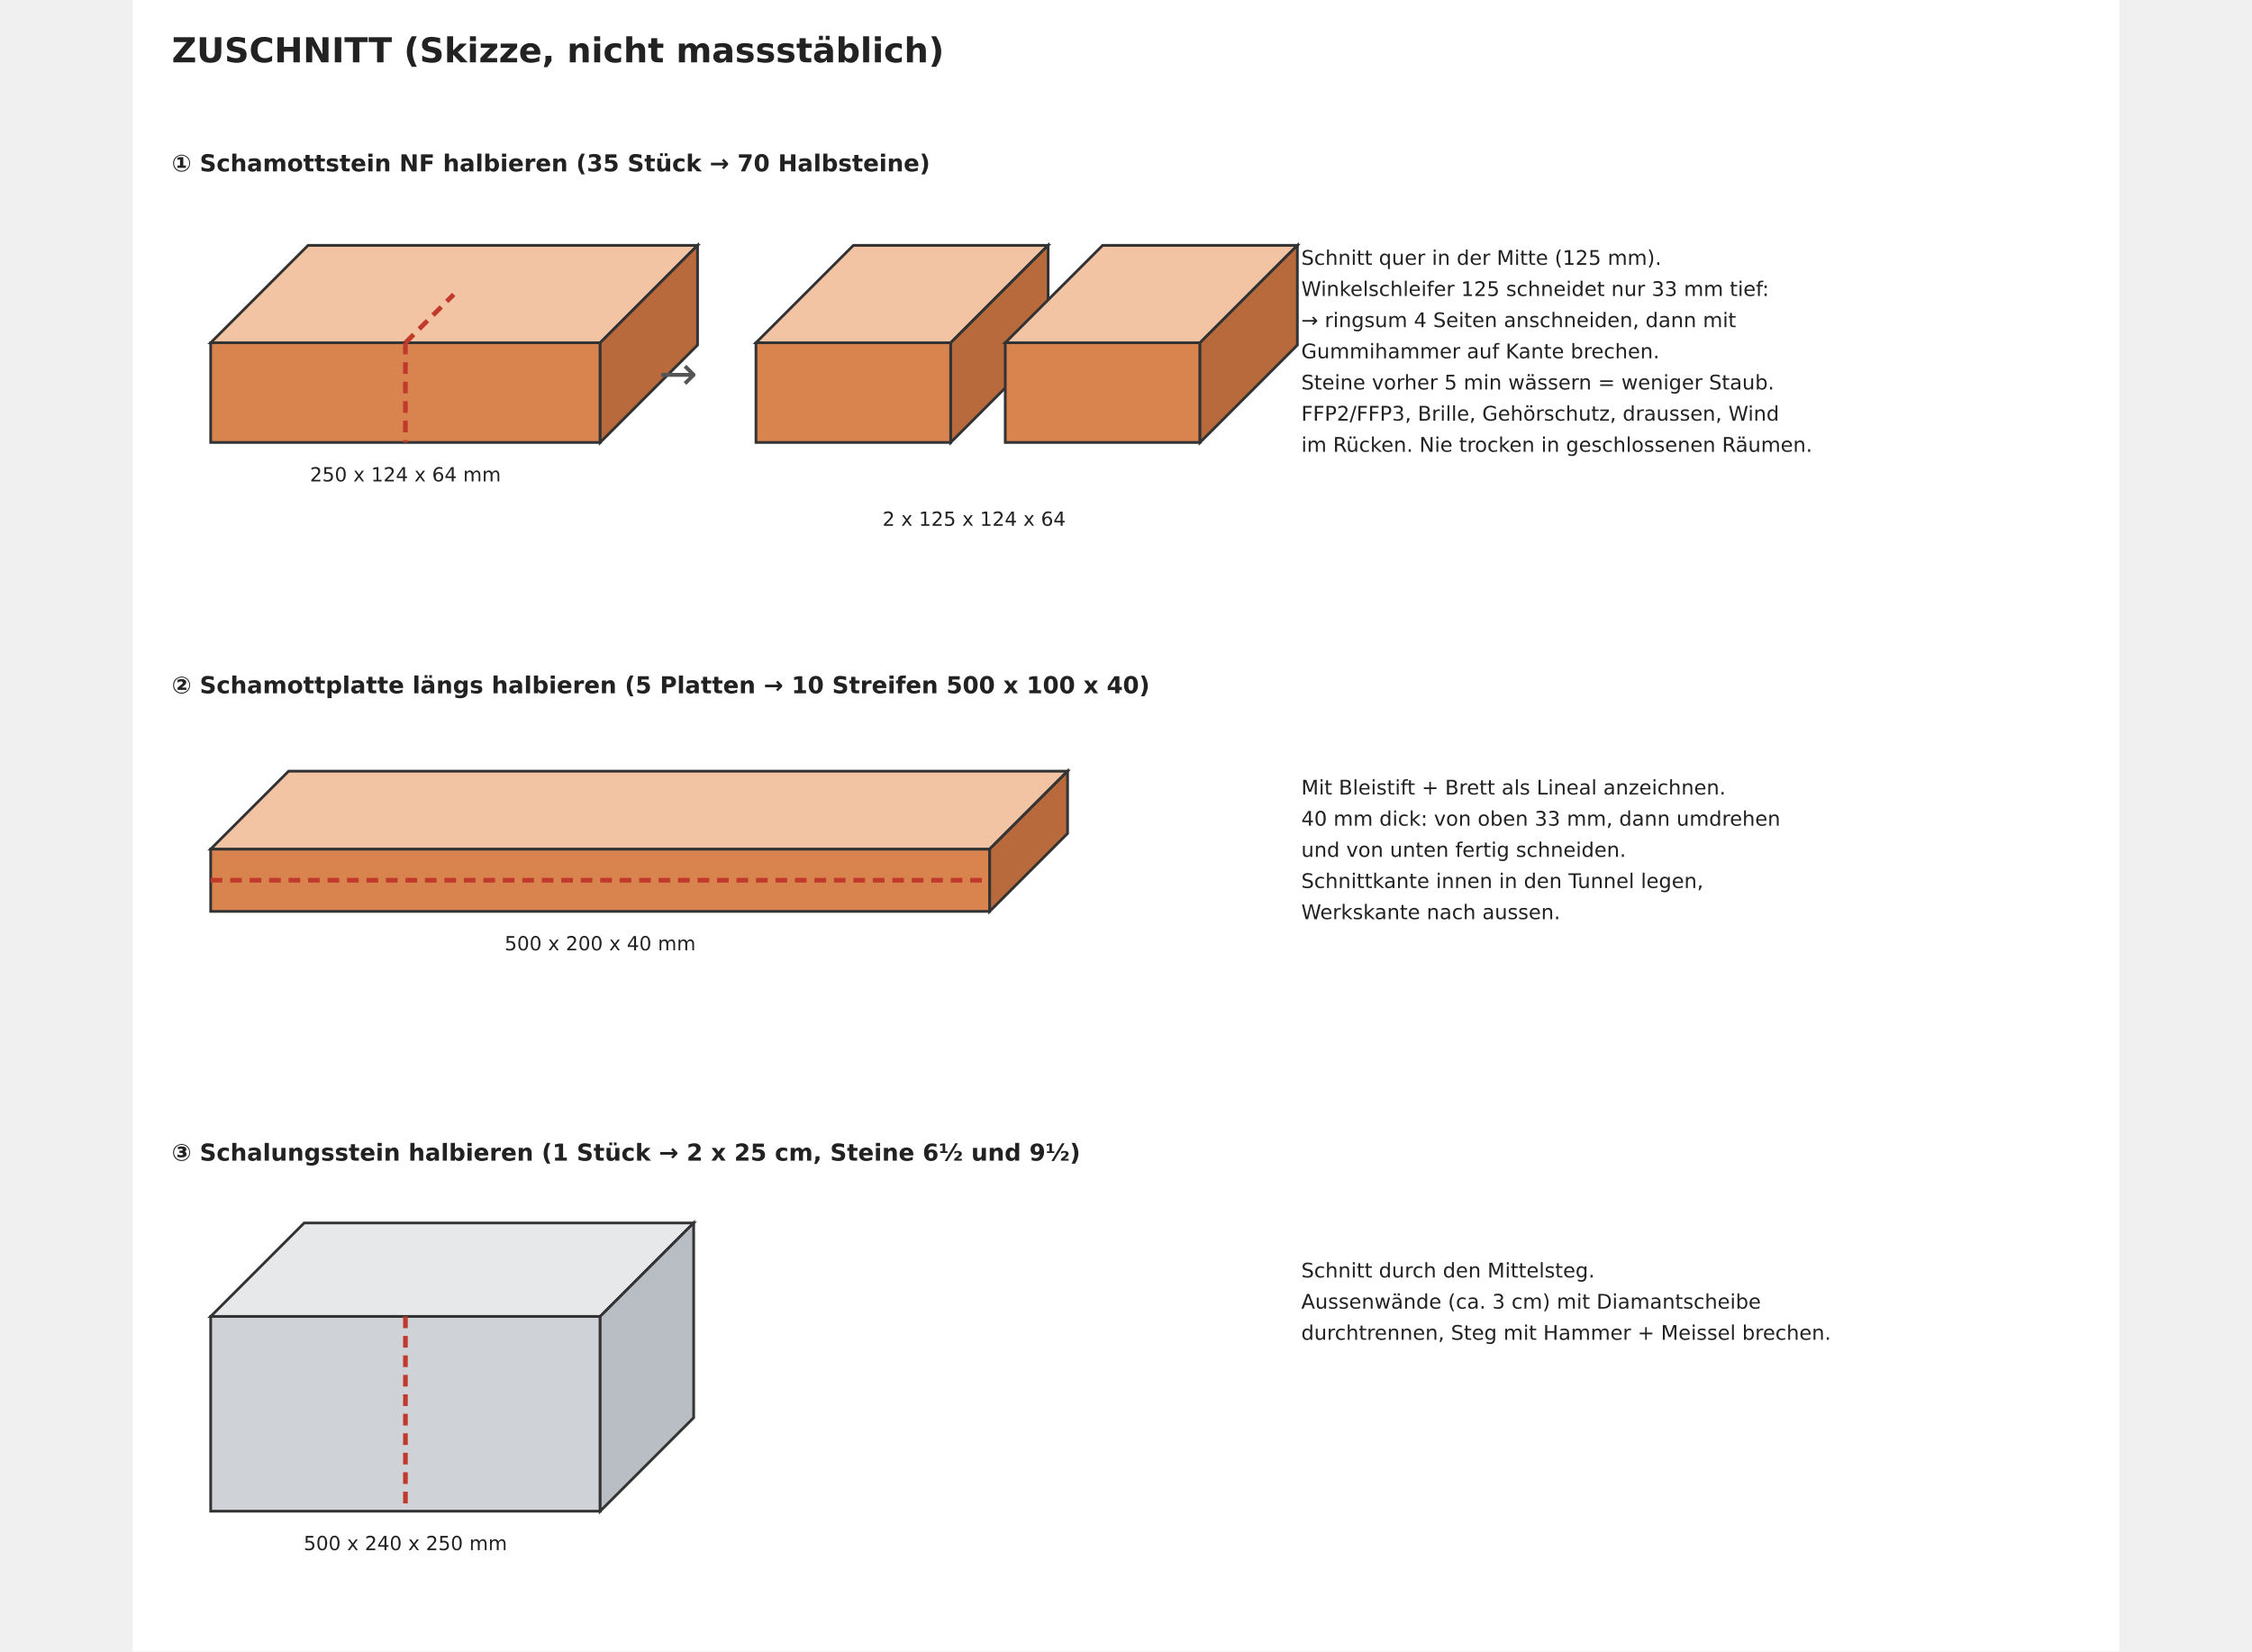
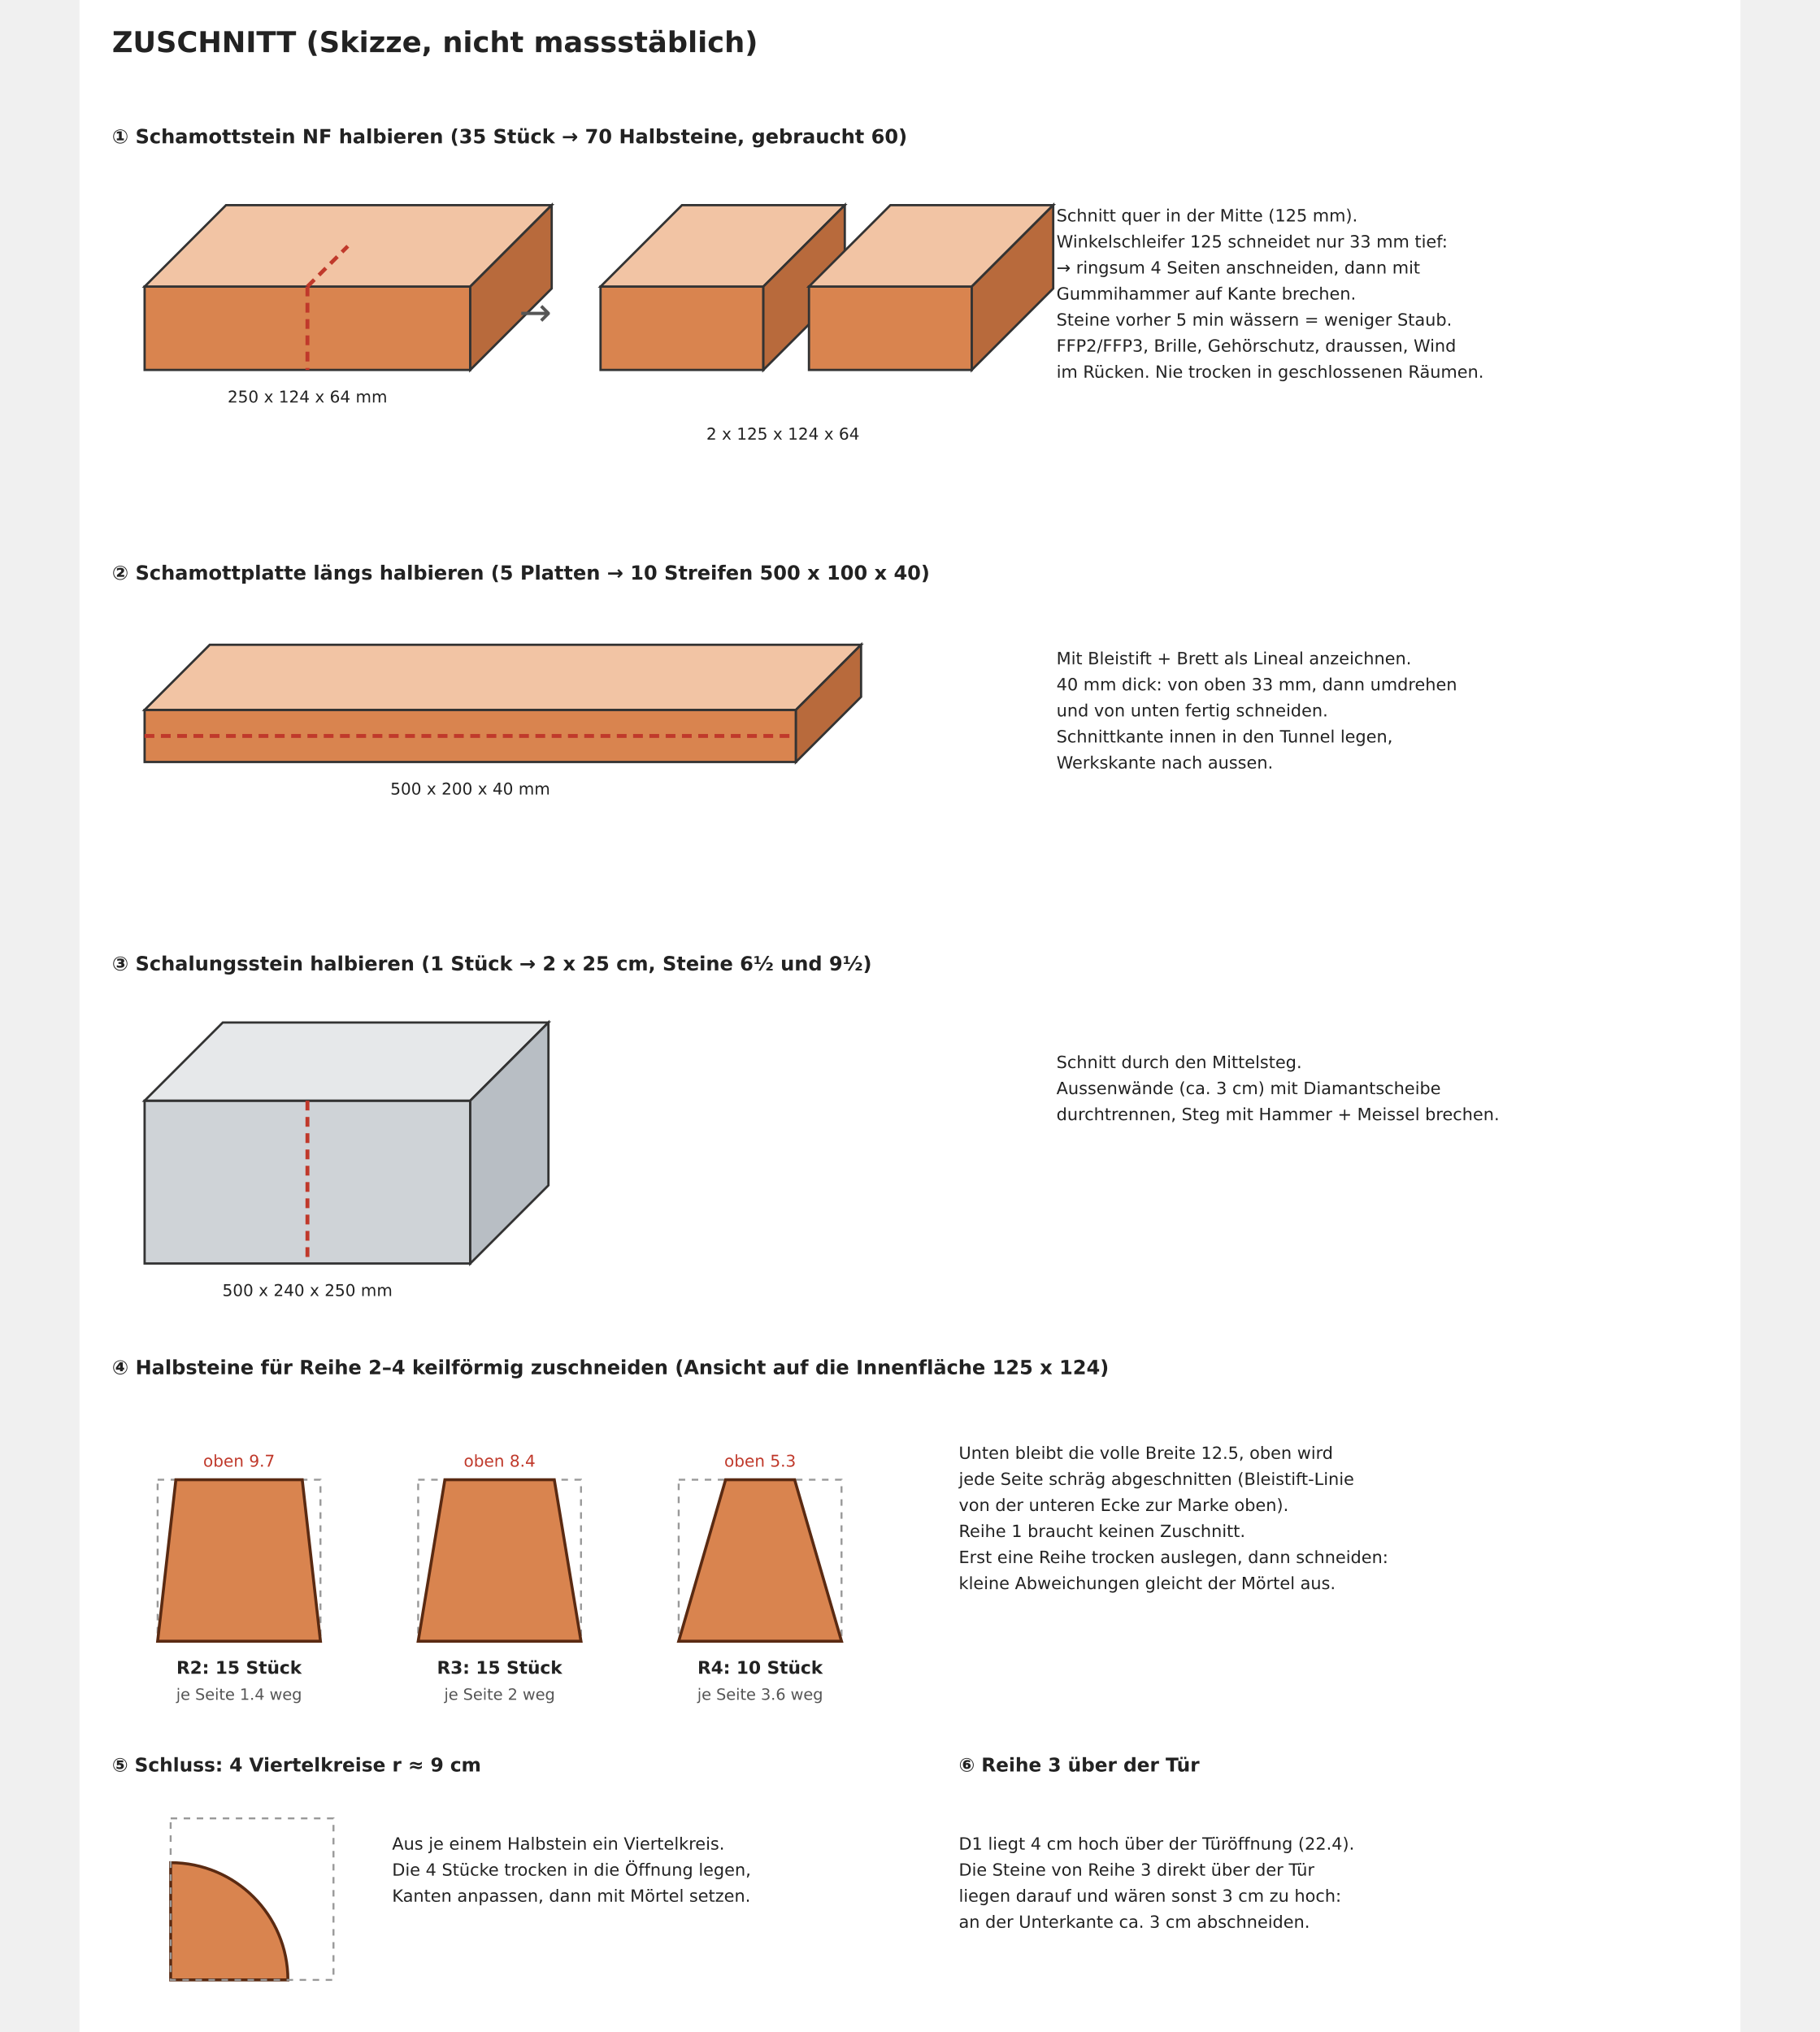
- <svg xmlns="http://www.w3.org/2000/svg" width="1200" height="880" viewBox="0 -4 255 212" font-family="DejaVu Sans, Arial, sans-serif">
+ <svg xmlns="http://www.w3.org/2000/svg" width="1200" height="1340" viewBox="0 -4 255 312" font-family="DejaVu Sans, Arial, sans-serif">
  <defs>
    <pattern id="pKies" width="4" height="4" patternUnits="userSpaceOnUse">
      <rect width="4" height="4" fill="#d8cfb8" />
      <circle cx="1" cy="1" r="0.55" fill="#8f8060" />
      <circle cx="3" cy="2.8" r="0.7" fill="#a8977a" />
    </pattern>
    <pattern id="pBeton" width="6" height="6" patternUnits="userSpaceOnUse">
      <rect width="6" height="6" fill="#c9cdd2" />
      <circle cx="1.5" cy="2" r="0.35" fill="#7d838b" />
      <circle cx="4.3" cy="4.5" r="0.5" fill="#8c929a" />
      <path d="M3.5 1 l0.7 0.6 l-0.9 0.2z" fill="#7d838b" />
    </pattern>
    <pattern id="pSchal" width="5" height="5" patternUnits="userSpaceOnUse" patternTransform="rotate(45)">
      <rect width="5" height="5" fill="#b9bfc6" />
      <line x1="0" y1="0" x2="0" y2="5" stroke="#6d747c" stroke-width="0.5" />
    </pattern>
    <pattern id="pPerlit" width="4" height="4" patternUnits="userSpaceOnUse">
      <rect width="4" height="4" fill="#f3e7b3" />
      <circle cx="2" cy="2" r="0.45" fill="#fffaf0" stroke="#c8b46a" stroke-width="0.15" />
    </pattern>
    <pattern id="pIso" width="4" height="4" patternUnits="userSpaceOnUse">
      <rect width="4" height="4" fill="#f6edc9" />
      <circle cx="1" cy="3" r="0.4" fill="#fffaf0" stroke="#c8b46a" stroke-width="0.12" />
      <circle cx="3" cy="1" r="0.4" fill="#fffaf0" stroke="#c8b46a" stroke-width="0.12" />
    </pattern>
    <pattern id="pErde" width="6" height="6" patternUnits="userSpaceOnUse">
      <rect width="6" height="6" fill="#cdb48f" />
      <path d="M0 6 L6 0" stroke="#a0855f" stroke-width="0.4" />
    </pattern>
    <marker id="arr" viewBox="0 0 10 10" refX="10" refY="5" markerWidth="5" markerHeight="5" orient="auto-start-reverse">
      <path d="M0 0 L10 5 L0 10 z" fill="#1c4f8a" />
    </marker>
  </defs>
-   <rect x="0" y="-4" width="255" height="212" fill="#ffffff" />
-   <text x="5.00" y="18.00" font-size="3.0" text-anchor="start" fill="#222" font-weight="bold">① Schamottstein NF halbieren (35 Stück → 70 Halbsteine)</text>
+   <rect x="0" y="-4" width="255" height="312" fill="#ffffff" />
+   <text x="5.00" y="18.00" font-size="3.0" text-anchor="start" fill="#222" font-weight="bold">① Schamottstein NF halbieren (35 Stück → 70 Halbsteine, gebraucht 60)</text>
  <polygon points="10.00,40.00 60.00,40.00 60.00,52.80 10.00,52.80" fill="#d9844f" stroke="#333" stroke-width="0.35" />
  <polygon points="10.00,40.00 60.00,40.00 72.50,27.50 22.50,27.50" fill="#f2c4a4" stroke="#333" stroke-width="0.35" />
  <polygon points="60.00,40.00 72.50,27.50 72.50,40.30 60.00,52.80" fill="#b86a3c" stroke="#333" stroke-width="0.35" />
  <text x="35.00" y="57.80" font-size="2.5" text-anchor="middle" fill="#222" font-weight="normal">250 x 124 x 64 mm</text>
  <line x1="35.00" y1="40.00" x2="35.00" y2="52.80" stroke="#c0392b" stroke-width="0.6" stroke-dasharray="1.5 1" />
  <line x1="35.00" y1="40.00" x2="41.20" y2="33.80" stroke="#c0392b" stroke-width="0.6" stroke-dasharray="1.5 1" />
  <text x="70.00" y="46.00" font-size="6" text-anchor="middle" fill="#555" font-weight="normal">→</text>
  <polygon points="80.00,40.00 105.00,40.00 105.00,52.80 80.00,52.80" fill="#d9844f" stroke="#333" stroke-width="0.35" />
  <polygon points="80.00,40.00 105.00,40.00 117.50,27.50 92.50,27.50" fill="#f2c4a4" stroke="#333" stroke-width="0.35" />
  <polygon points="105.00,40.00 117.50,27.50 117.50,40.30 105.00,52.80" fill="#b86a3c" stroke="#333" stroke-width="0.35" />
  <polygon points="112.00,40.00 137.00,40.00 137.00,52.80 112.00,52.80" fill="#d9844f" stroke="#333" stroke-width="0.35" />
  <polygon points="112.00,40.00 137.00,40.00 149.50,27.50 124.50,27.50" fill="#f2c4a4" stroke="#333" stroke-width="0.35" />
  <polygon points="137.00,40.00 149.50,27.50 149.50,40.30 137.00,52.80" fill="#b86a3c" stroke="#333" stroke-width="0.35" />
  <text x="108.00" y="63.50" font-size="2.5" text-anchor="middle" fill="#222" font-weight="normal">2 x 125 x 124 x 64</text>
  <text x="150.00" y="30.00" font-size="2.6" text-anchor="start" fill="#222" font-weight="normal">Schnitt quer in der Mitte (125 mm).</text>
  <text x="150.00" y="34.00" font-size="2.6" text-anchor="start" fill="#222" font-weight="normal">Winkelschleifer 125 schneidet nur 33 mm tief:</text>
  <text x="150.00" y="38.00" font-size="2.6" text-anchor="start" fill="#222" font-weight="normal">→ ringsum 4 Seiten anschneiden, dann mit</text>
  <text x="150.00" y="42.00" font-size="2.6" text-anchor="start" fill="#222" font-weight="normal">   Gummihammer auf Kante brechen.</text>
  <text x="150.00" y="46.00" font-size="2.6" text-anchor="start" fill="#222" font-weight="normal">Steine vorher 5 min wässern = weniger Staub.</text>
  <text x="150.00" y="50.00" font-size="2.6" text-anchor="start" fill="#222" font-weight="normal">FFP2/FFP3, Brille, Gehörschutz, draussen, Wind</text>
  <text x="150.00" y="54.00" font-size="2.6" text-anchor="start" fill="#222" font-weight="normal">im Rücken. Nie trocken in geschlossenen Räumen.</text>
  <text x="5.00" y="85.00" font-size="3.0" text-anchor="start" fill="#222" font-weight="bold">② Schamottplatte längs halbieren (5 Platten → 10 Streifen 500 x 100 x 40)</text>
  <polygon points="10.00,105.00 110.00,105.00 110.00,113.00 10.00,113.00" fill="#d9844f" stroke="#333" stroke-width="0.35" />
  <polygon points="10.00,105.00 110.00,105.00 120.00,95.00 20.00,95.00" fill="#f2c4a4" stroke="#333" stroke-width="0.35" />
  <polygon points="110.00,105.00 120.00,95.00 120.00,103.00 110.00,113.00" fill="#b86a3c" stroke="#333" stroke-width="0.35" />
  <text x="60.00" y="118.00" font-size="2.5" text-anchor="middle" fill="#222" font-weight="normal">500 x 200 x 40 mm</text>
  <line x1="10.00" y1="109.00" x2="110.00" y2="109.00" stroke="#c0392b" stroke-width="0.6" stroke-dasharray="1.5 1" />
  <text x="150.00" y="98.00" font-size="2.6" text-anchor="start" fill="#222" font-weight="normal">Mit Bleistift + Brett als Lineal anzeichnen.</text>
  <text x="150.00" y="102.00" font-size="2.6" text-anchor="start" fill="#222" font-weight="normal">40 mm dick: von oben 33 mm, dann umdrehen</text>
  <text x="150.00" y="106.00" font-size="2.6" text-anchor="start" fill="#222" font-weight="normal">und von unten fertig schneiden.</text>
  <text x="150.00" y="110.00" font-size="2.6" text-anchor="start" fill="#222" font-weight="normal">Schnittkante innen in den Tunnel legen,</text>
  <text x="150.00" y="114.00" font-size="2.6" text-anchor="start" fill="#222" font-weight="normal">Werkskante nach aussen.</text>
  <text x="5.00" y="145.00" font-size="3.0" text-anchor="start" fill="#222" font-weight="bold">③ Schalungsstein halbieren (1 Stück → 2 x 25 cm, Steine 6½ und 9½)</text>
  <polygon points="10.00,165.00 60.00,165.00 60.00,190.00 10.00,190.00" fill="#cfd3d7" stroke="#333" stroke-width="0.35" />
  <polygon points="10.00,165.00 60.00,165.00 72.00,153.00 22.00,153.00" fill="#e6e8ea" stroke="#333" stroke-width="0.35" />
  <polygon points="60.00,165.00 72.00,153.00 72.00,178.00 60.00,190.00" fill="#b8bec4" stroke="#333" stroke-width="0.35" />
  <text x="35.00" y="195.00" font-size="2.5" text-anchor="middle" fill="#222" font-weight="normal">500 x 240 x 250 mm</text>
  <line x1="35.00" y1="165.00" x2="35.00" y2="190.00" stroke="#c0392b" stroke-width="0.6" stroke-dasharray="1.5 1" />
  <text x="150.00" y="160.00" font-size="2.6" text-anchor="start" fill="#222" font-weight="normal">Schnitt durch den Mittelsteg.</text>
  <text x="150.00" y="164.00" font-size="2.6" text-anchor="start" fill="#222" font-weight="normal">Aussenwände (ca. 3 cm) mit Diamantscheibe</text>
  <text x="150.00" y="168.00" font-size="2.6" text-anchor="start" fill="#222" font-weight="normal">durchtrennen, Steg mit Hammer + Meissel brechen.</text>
+   <text x="5.00" y="207.00" font-size="3.0" text-anchor="start" fill="#222" font-weight="bold">④ Halbsteine für Reihe 2–4 keilförmig zuschneiden (Ansicht auf die Innenfläche 125 x 124)</text>
+   <rect x="12.00" y="223.20" width="25.00" height="24.80" fill="none" stroke="#999" stroke-width="0.3" stroke-dasharray="1 1" />
+   <polygon points="12.00,248.00 37.00,248.00 34.20,223.20 14.80,223.20" fill="#d9844f" stroke="#5a2a12" stroke-width="0.45" />
+   <text x="24.50" y="253.00" font-size="2.7" text-anchor="middle" fill="#222" font-weight="bold">R2: 15 Stück</text>
+   <text x="24.50" y="221.20" font-size="2.5" text-anchor="middle" fill="#c0392b" font-weight="normal">oben 9.7</text>
+   <text x="24.50" y="257.00" font-size="2.4" text-anchor="middle" fill="#555" font-weight="normal">je Seite 1.4 weg</text>
+   <rect x="52.00" y="223.20" width="25.00" height="24.80" fill="none" stroke="#999" stroke-width="0.3" stroke-dasharray="1 1" />
+   <polygon points="52.00,248.00 77.00,248.00 72.90,223.20 56.10,223.20" fill="#d9844f" stroke="#5a2a12" stroke-width="0.45" />
+   <text x="64.50" y="253.00" font-size="2.7" text-anchor="middle" fill="#222" font-weight="bold">R3: 15 Stück</text>
+   <text x="64.50" y="221.20" font-size="2.5" text-anchor="middle" fill="#c0392b" font-weight="normal">oben 8.4</text>
+   <text x="64.50" y="257.00" font-size="2.4" text-anchor="middle" fill="#555" font-weight="normal">je Seite 2 weg</text>
+   <rect x="92.00" y="223.20" width="25.00" height="24.80" fill="none" stroke="#999" stroke-width="0.3" stroke-dasharray="1 1" />
+   <polygon points="92.00,248.00 117.00,248.00 109.80,223.20 99.20,223.20" fill="#d9844f" stroke="#5a2a12" stroke-width="0.45" />
+   <text x="104.50" y="253.00" font-size="2.7" text-anchor="middle" fill="#222" font-weight="bold">R4: 10 Stück</text>
+   <text x="104.50" y="221.20" font-size="2.5" text-anchor="middle" fill="#c0392b" font-weight="normal">oben 5.3</text>
+   <text x="104.50" y="257.00" font-size="2.4" text-anchor="middle" fill="#555" font-weight="normal">je Seite 3.6 weg</text>
+   <text x="135.00" y="220.00" font-size="2.6" text-anchor="start" fill="#222" font-weight="normal">Unten bleibt die volle Breite 12.5, oben wird</text>
+   <text x="135.00" y="224.00" font-size="2.6" text-anchor="start" fill="#222" font-weight="normal">jede Seite schräg abgeschnitten (Bleistift-Linie</text>
+   <text x="135.00" y="228.00" font-size="2.6" text-anchor="start" fill="#222" font-weight="normal">von der unteren Ecke zur Marke oben).</text>
+   <text x="135.00" y="232.00" font-size="2.6" text-anchor="start" fill="#222" font-weight="normal">Reihe 1 braucht keinen Zuschnitt.</text>
+   <text x="135.00" y="236.00" font-size="2.6" text-anchor="start" fill="#222" font-weight="normal">Erst eine Reihe trocken auslegen, dann schneiden:</text>
+   <text x="135.00" y="240.00" font-size="2.6" text-anchor="start" fill="#222" font-weight="normal">kleine Abweichungen gleicht der Mörtel aus.</text>
+   <text x="5.00" y="268.00" font-size="2.9" text-anchor="start" fill="#222" font-weight="bold">⑤ Schluss: 4 Viertelkreise r ≈ 9 cm</text>
+   <text x="135.00" y="268.00" font-size="2.9" text-anchor="start" fill="#222" font-weight="bold">⑥ Reihe 3 über der Tür</text>
+   <path d="M 14 300 L 32.0 300 A 18.0 18.0 0 0 0 14 282.0 Z" fill="#d9844f" stroke="#5a2a12" stroke-width="0.45" />
+   <rect x="14.00" y="275.20" width="25.00" height="24.80" fill="none" stroke="#999" stroke-width="0.3" stroke-dasharray="1 1" />
+   <text x="48.00" y="280.00" font-size="2.6" text-anchor="start" fill="#222" font-weight="normal">Aus je einem Halbstein ein Viertelkreis.</text>
+   <text x="48.00" y="284.00" font-size="2.6" text-anchor="start" fill="#222" font-weight="normal">Die 4 Stücke trocken in die Öffnung legen,</text>
+   <text x="48.00" y="288.00" font-size="2.6" text-anchor="start" fill="#222" font-weight="normal">Kanten anpassen, dann mit Mörtel setzen.</text>
+   <text x="135.00" y="280.00" font-size="2.6" text-anchor="start" fill="#222" font-weight="normal">D1 liegt 4 cm hoch über der Türöffnung (22.4).</text>
+   <text x="135.00" y="284.00" font-size="2.6" text-anchor="start" fill="#222" font-weight="normal">Die Steine von Reihe 3 direkt über der Tür</text>
+   <text x="135.00" y="288.00" font-size="2.6" text-anchor="start" fill="#222" font-weight="normal">liegen darauf und wären sonst 3 cm zu hoch:</text>
+   <text x="135.00" y="292.00" font-size="2.6" text-anchor="start" fill="#222" font-weight="normal">an der Unterkante ca. 3 cm abschneiden.</text>
  <text x="5.00" y="4.00" font-size="4.4" text-anchor="start" fill="#222" font-weight="bold">ZUSCHNITT  (Skizze, nicht massstäblich)</text>
</svg>
